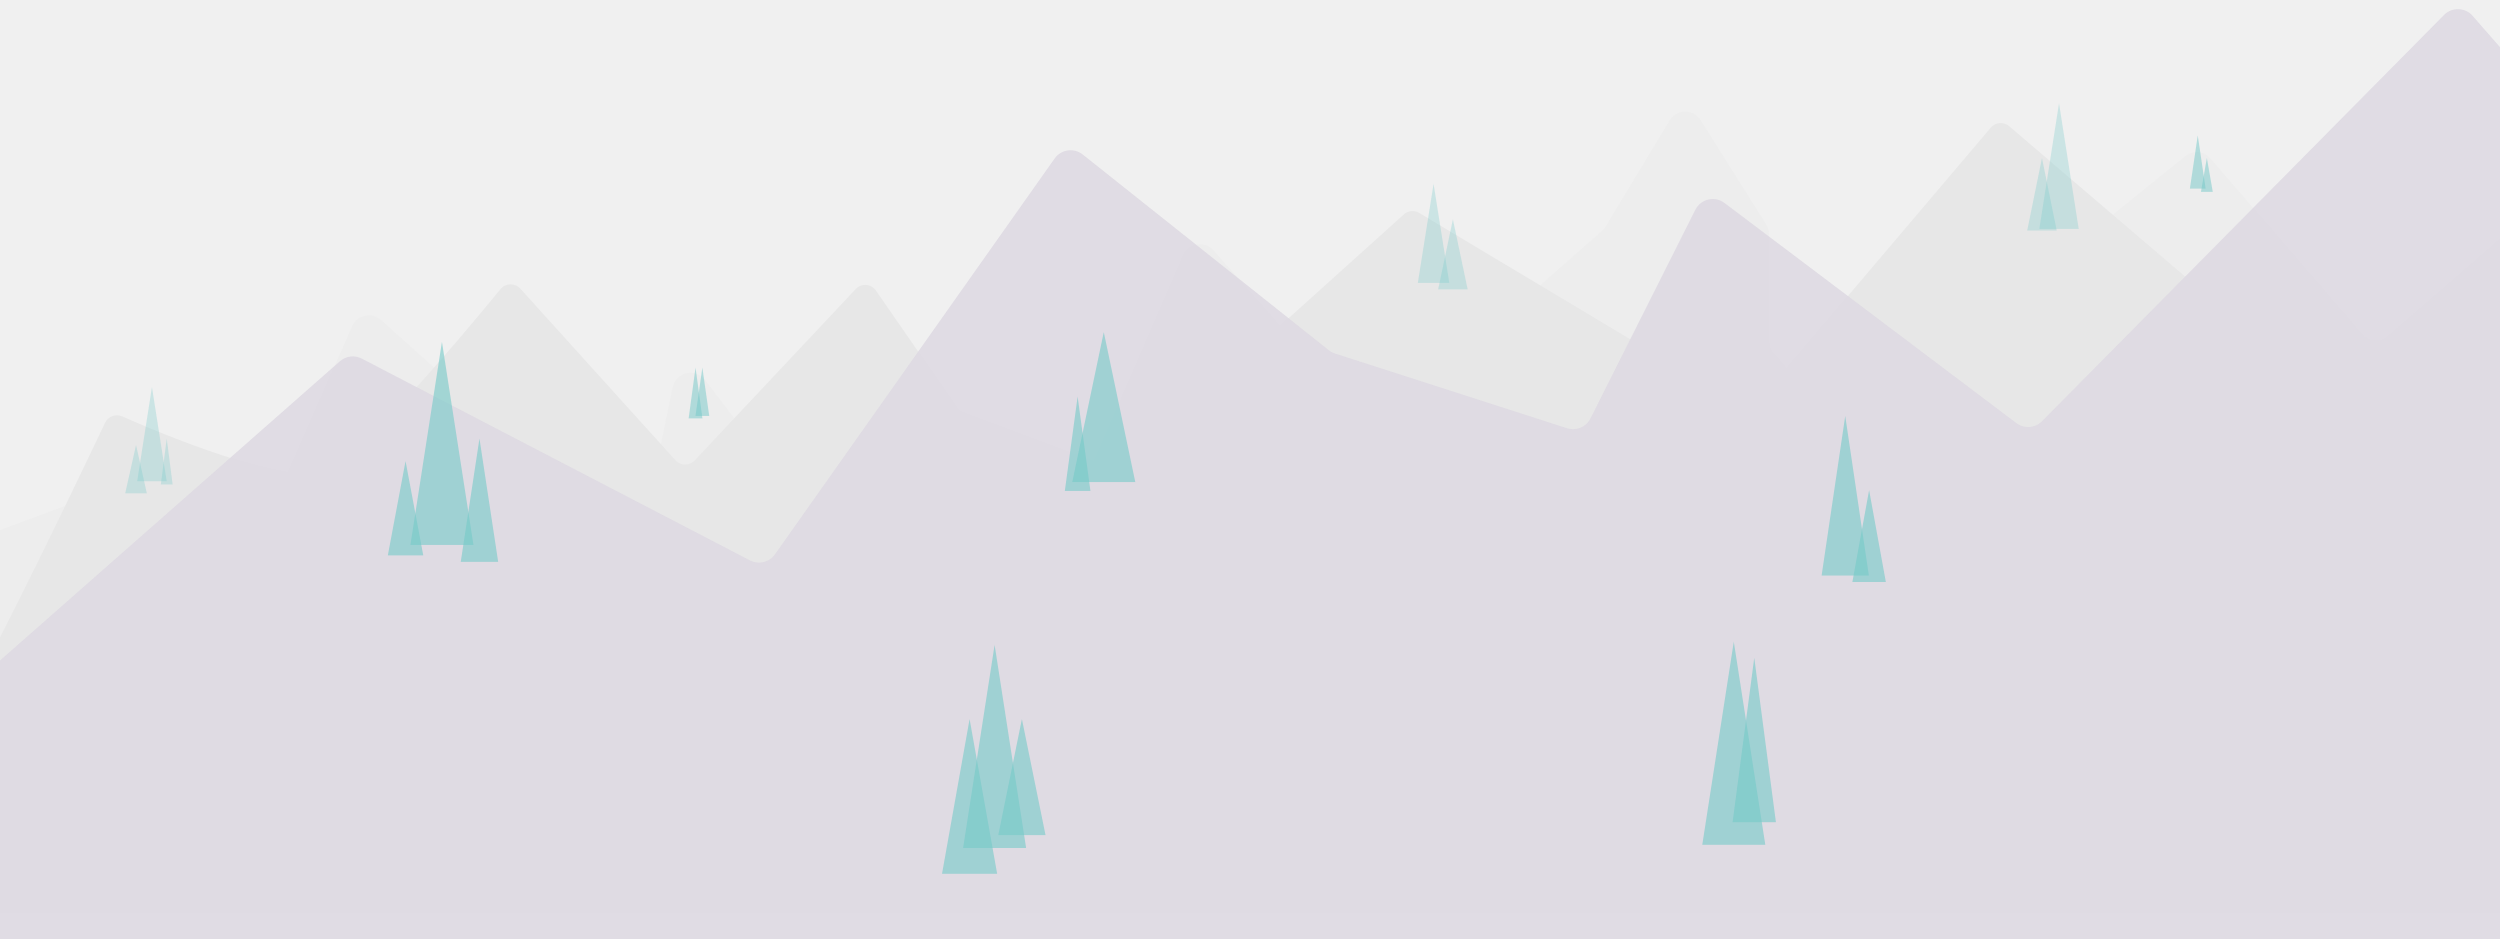
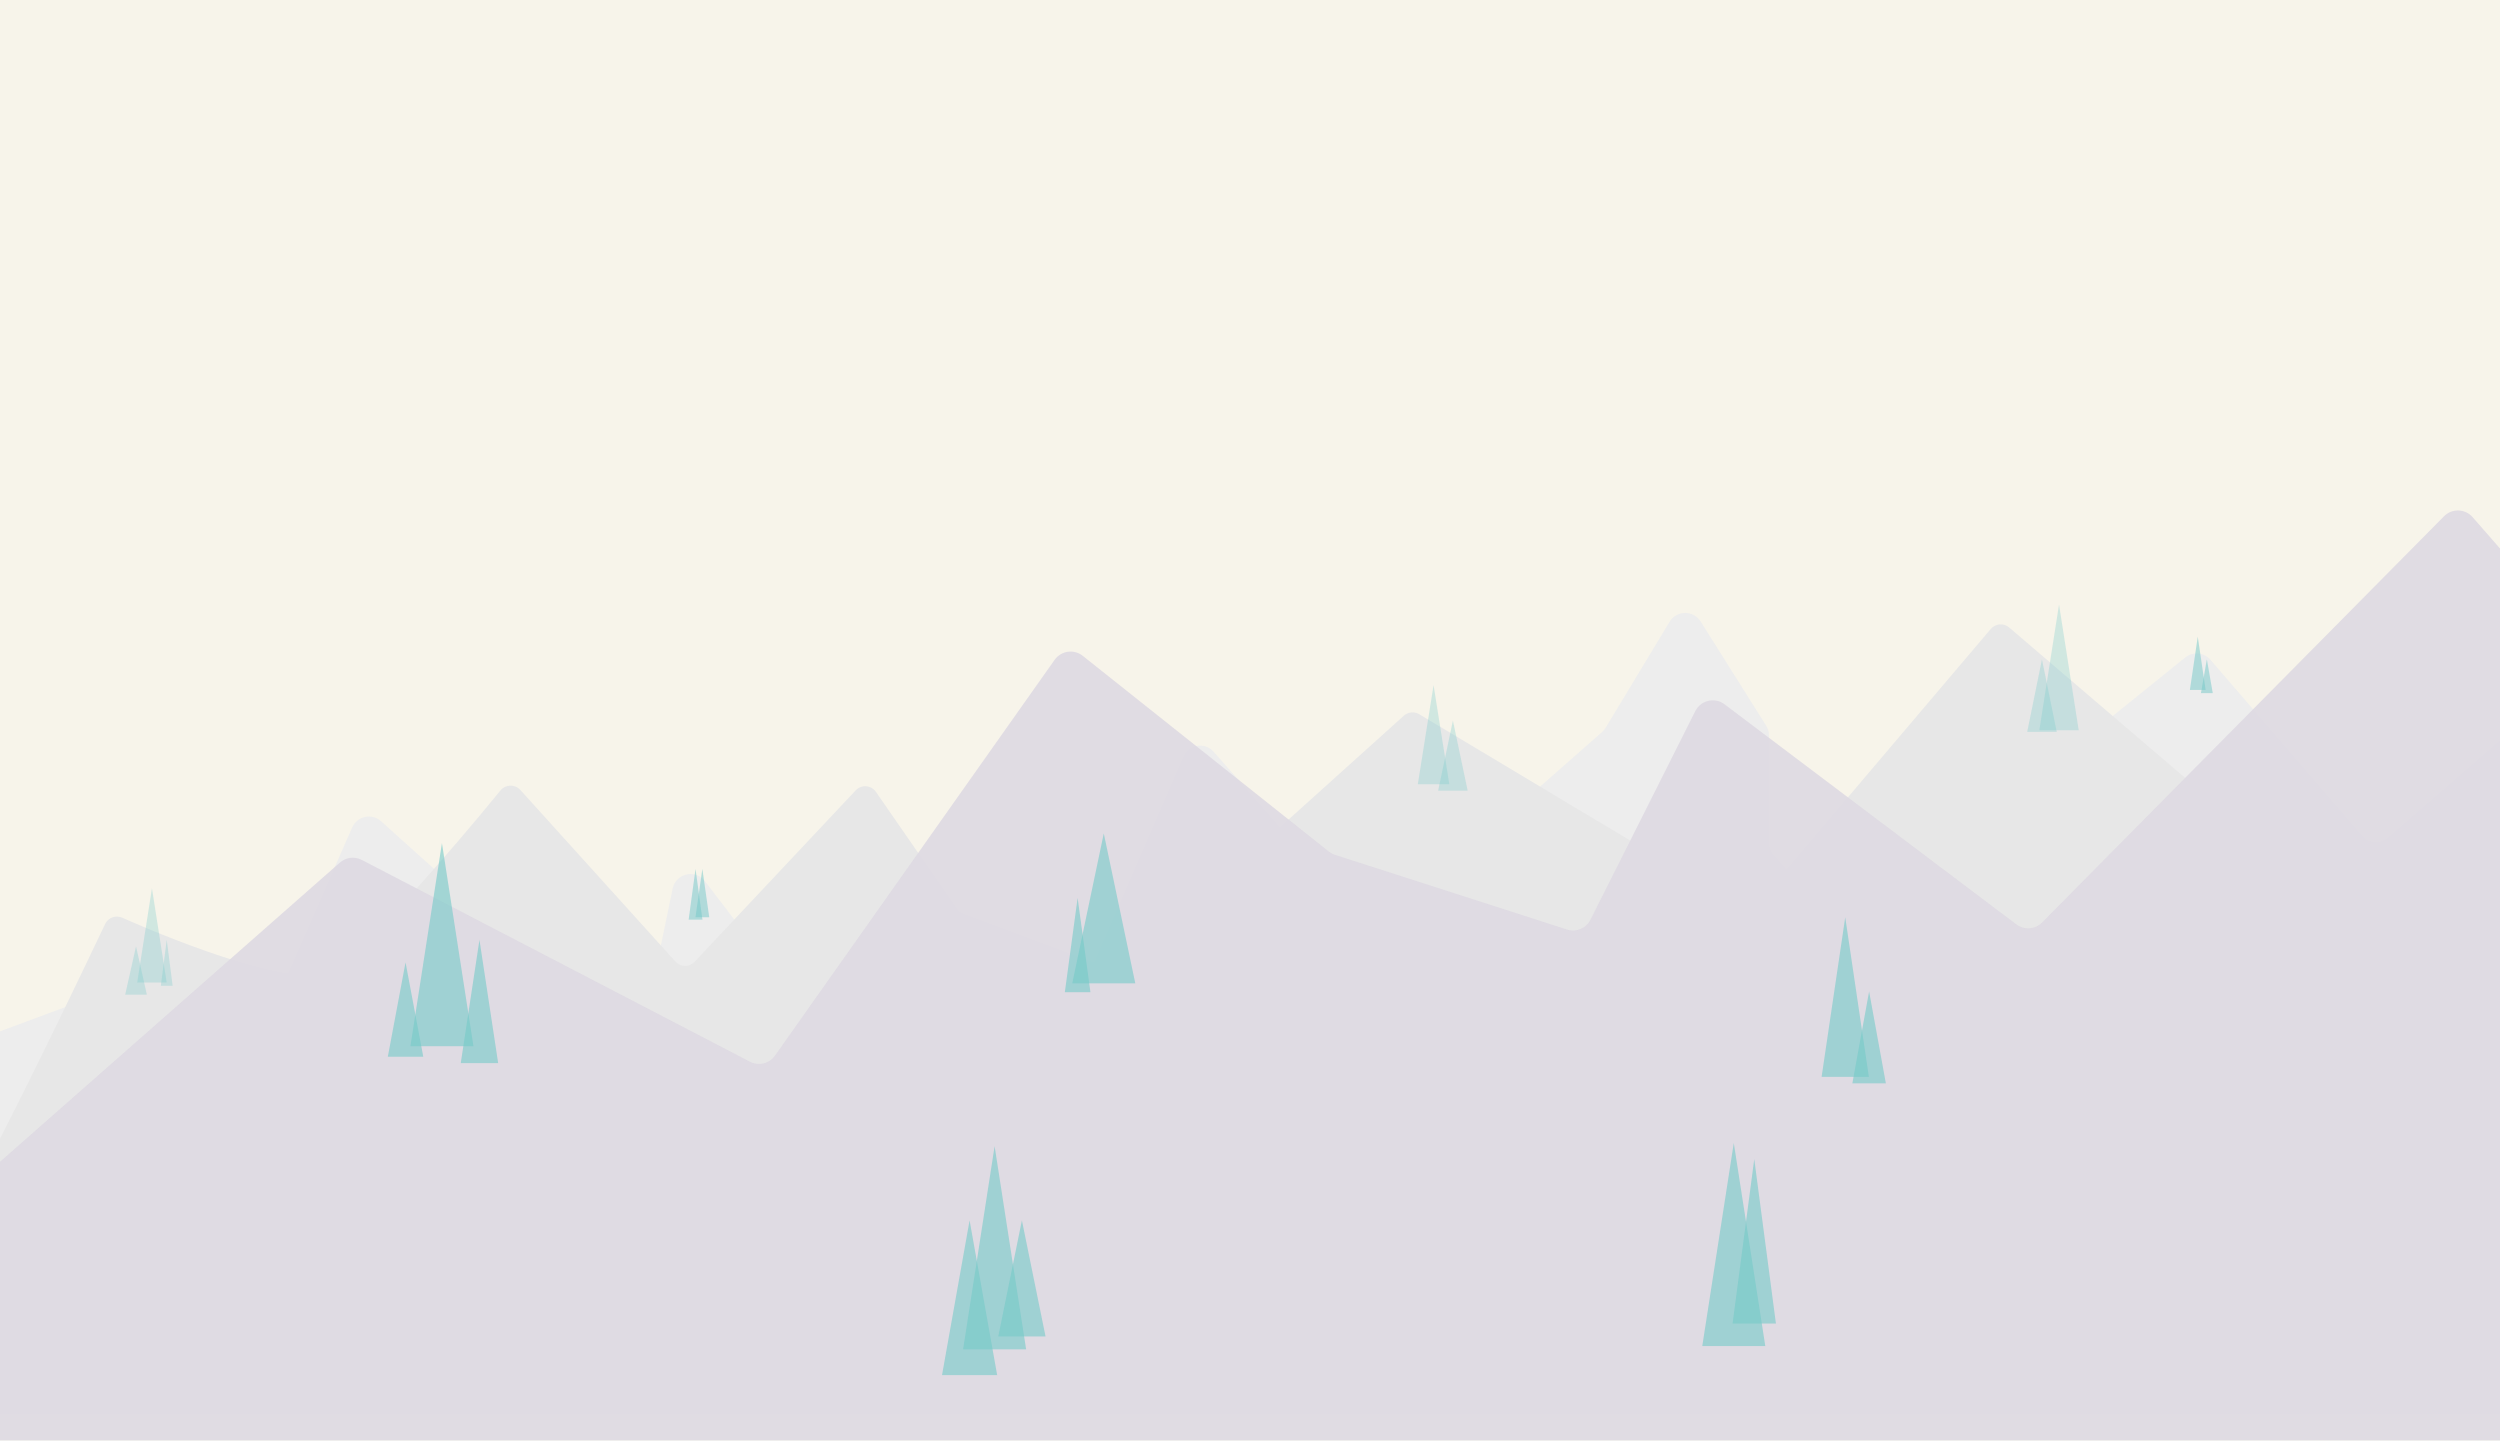
- <svg xmlns="http://www.w3.org/2000/svg" viewBox="0 0 1920 721" fill="none">
-   <path d="M74.097 379.521L-34.882 420.064C-40.364 422.103 -44 427.336 -44 433.185V603.669C-44 611.471 -37.622 617.768 -29.821 617.668L3229.67 575.916C3236.91 575.823 3242.89 570.213 3243.45 562.986L3263.12 306.121C3263.32 303.503 3262.78 300.881 3261.56 298.555L3137.57 61.879C3133.52 54.152 3123.47 51.969 3116.58 57.319L2813.85 292.462C2807.23 297.601 2797.61 295.818 2793.28 288.649L2696.22 128.123C2691.27 119.927 2679.73 119.015 2673.55 126.331L2395.14 455.835C2391.99 459.564 2387.12 461.382 2382.3 460.633L2152.01 424.871C2146.49 424.012 2142 419.945 2140.6 414.528L2103.28 269.606C2102.92 268.175 2102.32 266.811 2101.53 265.566L2011.89 125.104C2007.29 117.901 1997.37 116.461 1990.91 122.059L1833.86 258.248C1828.01 263.323 1819.14 262.68 1814.08 256.812L1697.61 121.705C1692.67 115.981 1684.09 115.207 1678.21 119.956L1540.58 231.125C1539.23 232.217 1538.09 233.551 1537.23 235.058L1465.3 360.656C1460.52 368.986 1448.98 370.153 1442.64 362.945L1362.11 271.411C1359.86 268.856 1358.62 265.568 1358.62 262.164V179.857C1358.62 177.22 1357.88 174.637 1356.47 172.404L1306.09 92.29C1300.54 83.465 1287.64 83.584 1282.25 92.51L1233.1 173.971C1232.36 175.197 1231.44 176.302 1230.36 177.248L1065.21 322.577C1059.4 327.687 1050.55 327.119 1045.44 321.309L932.147 192.403C925.37 184.692 912.874 186.655 908.788 196.073L815.144 411.944C812.302 418.495 804.984 421.858 798.162 419.747L594.329 356.677C591.554 355.818 589.114 354.116 587.348 351.809L541.428 291.78C534.141 282.254 519.032 285.702 516.599 297.446L495.44 399.598C493.249 410.176 480.411 414.392 472.375 407.172L292.659 245.704C285.568 239.333 274.323 241.757 270.486 250.482L199.864 411.094C196.831 417.992 188.881 421.252 181.878 418.469L84.149 379.632C80.927 378.352 77.346 378.313 74.097 379.521Z" fill="#EDEDED" />
-   <path d="M80.715 324.654C45.769 398.377 -20.094 533.884 -41.118 564.322C-42.38 566.148 -43.127 568.289 -43.127 570.508V690.807C-43.127 696.33 -38.649 700.807 -33.127 700.807H3356.49C3362.01 700.807 3366.49 696.33 3366.49 690.807V132.182C3366.49 129.97 3365.75 127.821 3364.4 126.07L3298.67 40.932C3294.44 35.463 3286.08 35.822 3282.34 41.633L3152.33 243.739C3148.7 249.379 3140.66 249.92 3136.31 244.816L2962.63 41.069C2958.02 35.655 2949.39 36.655 2946.13 42.98L2748.07 427.886C2744.42 434.989 2734.32 435.151 2730.44 428.169L2586.88 169.903C2583.91 164.549 2576.86 163.105 2572.02 166.855L2330.82 353.678C2325.66 357.67 2318.13 355.742 2315.53 349.765L2224.39 140.517C2221.79 134.551 2214.28 132.616 2209.12 136.586L1889.55 382.6C1885.8 385.484 1880.54 385.35 1876.95 382.278L1543.03 96.907C1538.82 93.31 1532.49 93.817 1528.91 98.039L1349.68 309.269C1346.52 312.999 1341.12 313.892 1336.92 311.379L1089.97 163.52C1086.2 161.264 1081.4 161.73 1078.14 164.669L864.03 357.488C861.26 359.983 857.332 360.73 853.84 359.426L739.737 316.832C737.824 316.118 736.175 314.835 735.012 313.155L672.693 223.135C669.07 217.901 661.543 217.34 657.184 221.979L533.462 353.64C529.46 357.899 522.674 357.833 518.756 353.497L399.602 221.659C395.479 217.097 388.259 217.295 384.37 222.059C346.371 268.598 276.752 349.5 252.124 361.547C227.457 373.614 141.511 340.957 93.961 319.819C88.947 317.59 83.065 319.695 80.715 324.654Z" fill="#E7E7E7" />
-   <path d="M261.033 277.456L-38.038 540.738C-41.273 543.585 -43.127 547.687 -43.127 551.997V718C-43.127 726.284 -36.411 733 -28.127 733H3293.84C3302.13 733 3308.84 726.284 3308.84 718V338.409C3308.84 334.809 3307.55 331.33 3305.2 328.605L3036.1 16.983C3029.11 8.894 3016.15 10.497 3011.35 20.043L2903.92 233.514C2900.64 240.02 2893.17 243.234 2886.2 241.134L2682.93 179.943C2675.68 177.763 2667.95 181.316 2664.89 188.231L2563.52 417.042C2559.33 426.506 2547.04 428.98 2539.51 421.874L2389.43 280.189C2383.74 274.814 2374.89 274.706 2369.03 279.892C2324.33 319.407 2247.17 381.929 2229.09 374.27C2210.15 366.251 2007.6 136.94 1898.99 12.191C1893.26 5.608 1883.15 5.292 1877.01 11.496L1568.26 323.507C1562.98 328.845 1554.57 329.454 1548.57 324.932L1324.43 155.877C1316.95 150.239 1306.2 152.752 1301.99 161.118L1221.49 321.346C1218.17 327.955 1210.53 331.157 1203.49 328.89L1025.26 271.504C1023.54 270.95 1021.93 270.09 1020.52 268.965L831.534 118.667C824.789 113.302 814.92 114.712 809.947 121.751L595.161 425.741C590.833 431.867 582.646 433.854 575.991 430.394L277.863 275.406C272.368 272.549 265.681 273.364 261.033 277.456Z" fill="#DED9E2" fill-opacity="0.9" />
-   <path d="M339.407 262.493L363.61 418.503H315.204L339.407 262.493Z" fill="#75C9C8" fill-opacity="0.6" />
-   <path d="M368.228 336.784L382.598 431.504H353.857L368.228 336.784Z" fill="#75C9C8" fill-opacity="0.6" />
-   <path d="M827.617 304.591L837.45 377.025H817.785L827.617 304.591Z" fill="#75C9C8" fill-opacity="0.6" />
-   <path d="M539.407 282.304L544.701 319.449H534.113L539.407 282.304Z" fill="#75C9C8" fill-opacity="0.5" />
-   <path d="M534.167 282.304L539.462 321.307H528.873L534.167 282.304Z" fill="#75C9C8" fill-opacity="0.5" />
-   <path d="M847.704 255.064L871.908 370.215H823.501L847.704 255.064Z" fill="#75C9C8" fill-opacity="0.6" />
-   <path d="M744.648 552.226L765.826 671.091H723.47L744.648 552.226Z" fill="#75C9C8" fill-opacity="0.6" />
-   <path d="M763.862 495.27L788.065 651.28H739.658L763.862 495.27Z" fill="#75C9C8" fill-opacity="0.6" />
-   <path d="M784.822 552.226L802.975 641.375H766.67L784.822 552.226Z" fill="#75C9C8" fill-opacity="0.6" />
-   <path d="M1331.55 492.794L1355.75 648.804H1307.34L1331.55 492.794Z" fill="#75C9C8" fill-opacity="0.6" />
-   <path d="M1347.27 505.176L1363.91 631.47H1330.63L1347.27 505.176Z" fill="#75C9C8" fill-opacity="0.6" />
-   <path d="M1435.48 376.405L1448.34 446.981H1422.62L1435.48 376.405Z" fill="#75C9C8" fill-opacity="0.6" />
-   <path d="M1417.14 319.449L1435.29 442.029H1398.99L1417.14 319.449Z" fill="#75C9C8" fill-opacity="0.6" />
-   <path d="M1694.87 121.341L1699.41 147.343H1690.33L1694.87 121.341Z" fill="#75C9C8" fill-opacity="0.5" />
-   <path d="M1687.88 104.007L1693.93 144.867H1681.83L1687.88 104.007Z" fill="#75C9C8" fill-opacity="0.5" />
-   <path d="M1568.23 121.341L1579.58 177.059H1556.88L1568.23 121.341Z" fill="#75C9C8" fill-opacity="0.3" />
-   <path d="M1581.33 79.243L1596.46 175.821H1566.2L1581.33 79.243Z" fill="#75C9C8" fill-opacity="0.3" />
-   <path d="M1100.98 141.152L1113.08 217.3H1088.88L1100.98 141.152Z" fill="#75C9C8" fill-opacity="0.3" />
-   <path d="M1115.83 168.392L1127.17 222.253H1104.48L1115.83 168.392Z" fill="#75C9C8" fill-opacity="0.3" />
-   <path d="M116.699 297.162L128.044 369.595H105.354L116.699 297.162Z" fill="#75C9C8" fill-opacity="0.3" />
-   <path d="M104.472 341.737L112.792 378.882H96.152L104.472 341.737Z" fill="#75C9C8" fill-opacity="0.3" />
-   <path d="M128.053 336.784L132.591 372.072H123.515L128.053 336.784Z" fill="#75C9C8" fill-opacity="0.3" />
-   <path d="M311.459 354.118L325.073 426.552H297.845L311.459 354.118Z" fill="#75C9C8" fill-opacity="0.6" />
+ <svg xmlns="http://www.w3.org/2000/svg" width="1920" height="1106" viewBox="0 0 1920 1106" fill="none">
+   <g clip-path="url(#clip0)">
+     <rect width="1920" height="1106" fill="#F7F4EA" />
+     <path d="M74.097 764.521L-34.882 805.064C-40.364 807.103 -44 812.336 -44 818.185V988.669C-44 996.471 -37.622 1002.77 -29.821 1002.67L3229.67 960.916C3236.91 960.823 3242.89 955.213 3243.45 947.986L3263.12 691.121C3263.32 688.503 3262.78 685.881 3261.56 683.555L3137.57 446.879C3133.52 439.152 3123.47 436.969 3116.58 442.319L2813.85 677.462C2807.23 682.601 2797.61 680.818 2793.28 673.649L2696.22 513.123C2691.27 504.927 2679.73 504.015 2673.55 511.331L2395.14 840.835C2391.99 844.564 2387.12 846.382 2382.3 845.633L2152.01 809.871C2146.49 809.012 2142 804.945 2140.6 799.528L2103.28 654.606C2102.92 653.175 2102.32 651.811 2101.53 650.566L2011.89 510.104C2007.29 502.901 1997.37 501.461 1990.91 507.059L1833.86 643.248C1828.01 648.323 1819.14 647.68 1814.08 641.812L1697.61 506.705C1692.67 500.981 1684.09 500.207 1678.21 504.956L1540.58 616.125C1539.23 617.217 1538.09 618.551 1537.23 620.058L1465.3 745.656C1460.52 753.986 1448.98 755.153 1442.64 747.945L1362.11 656.411C1359.86 653.856 1358.62 650.568 1358.62 647.164V564.857C1358.62 562.22 1357.88 559.637 1356.47 557.404L1306.09 477.29C1300.54 468.465 1287.64 468.584 1282.25 477.51L1233.1 558.971C1232.36 560.197 1231.44 561.302 1230.36 562.248L1065.21 707.577C1059.4 712.687 1050.55 712.119 1045.44 706.309L932.147 577.403C925.37 569.692 912.874 571.655 908.788 581.073L815.144 796.944C812.302 803.495 804.984 806.858 798.162 804.747L594.329 741.677C591.554 740.818 589.114 739.116 587.348 736.809L541.428 676.78C534.141 667.254 519.032 670.702 516.599 682.446L495.44 784.598C493.249 795.176 480.411 799.392 472.375 792.172L292.659 630.704C285.568 624.333 274.323 626.757 270.486 635.482L199.864 796.094C196.831 802.992 188.881 806.252 181.878 803.469L84.149 764.632C80.927 763.352 77.346 763.313 74.097 764.521Z" fill="#EDEDED" />
+     <path d="M80.715 709.654C45.769 783.377 -20.094 918.884 -41.118 949.322C-42.38 951.148 -43.127 953.289 -43.127 955.508V1075.81C-43.127 1081.33 -38.649 1085.81 -33.126 1085.81H3356.49C3362.01 1085.81 3366.49 1081.33 3366.49 1075.81V517.182C3366.49 514.97 3365.75 512.821 3364.4 511.07L3298.67 425.932C3294.44 420.463 3286.08 420.822 3282.34 426.633L3152.33 628.739C3148.7 634.379 3140.66 634.92 3136.31 629.816L2962.63 426.069C2958.02 420.655 2949.39 421.655 2946.13 427.98L2748.07 812.886C2744.42 819.989 2734.32 820.151 2730.44 813.169L2586.88 554.903C2583.91 549.549 2576.86 548.105 2572.02 551.855L2330.82 738.678C2325.66 742.67 2318.13 740.742 2315.53 734.765L2224.39 525.517C2221.79 519.551 2214.28 517.616 2209.12 521.586L1889.55 767.6C1885.8 770.484 1880.54 770.35 1876.95 767.278L1543.03 481.907C1538.82 478.31 1532.49 478.817 1528.91 483.039L1349.68 694.269C1346.52 697.999 1341.12 698.892 1336.92 696.379L1089.97 548.52C1086.2 546.264 1081.4 546.73 1078.14 549.669L864.03 742.488C861.26 744.983 857.332 745.73 853.84 744.426L739.737 701.832C737.824 701.118 736.175 699.835 735.012 698.155L672.693 608.135C669.07 602.901 661.543 602.34 657.184 606.979L533.462 738.64C529.46 742.899 522.674 742.833 518.756 738.497L399.602 606.659C395.479 602.097 388.259 602.295 384.37 607.059C346.371 653.598 276.752 734.5 252.124 746.547C227.457 758.614 141.511 725.957 93.961 704.819C88.947 702.59 83.065 704.695 80.715 709.654Z" fill="#E7E7E7" />
+     <path d="M261.033 662.456L-38.038 925.738C-41.273 928.585 -43.127 932.687 -43.127 936.997V1103C-43.127 1111.28 -36.411 1118 -28.126 1118H3293.84C3302.13 1118 3308.84 1111.28 3308.84 1103V723.409C3308.84 719.809 3307.55 716.33 3305.2 713.605L3036.1 401.983C3029.11 393.894 3016.15 395.497 3011.35 405.043L2903.92 618.514C2900.64 625.02 2893.17 628.234 2886.2 626.134L2682.93 564.943C2675.68 562.763 2667.95 566.316 2664.89 573.231L2563.52 802.042C2559.33 811.506 2547.04 813.98 2539.51 806.874L2389.43 665.189C2383.74 659.814 2374.89 659.706 2369.03 664.892C2324.33 704.407 2247.17 766.929 2229.09 759.27C2210.15 751.251 2007.6 521.94 1898.99 397.191C1893.26 390.608 1883.15 390.292 1877.01 396.496L1568.26 708.507C1562.98 713.845 1554.57 714.454 1548.57 709.932L1324.43 540.877C1316.95 535.239 1306.2 537.752 1301.99 546.118L1221.49 706.346C1218.17 712.955 1210.53 716.157 1203.49 713.89L1025.26 656.504C1023.54 655.95 1021.93 655.09 1020.52 653.965L831.534 503.667C824.789 498.302 814.92 499.712 809.947 506.751L595.161 810.741C590.833 816.867 582.646 818.854 575.991 815.394L277.863 660.406C272.368 657.549 265.681 658.364 261.033 662.456Z" fill="#DED9E2" fill-opacity="0.9" />
+     <path d="M339.407 647.493L363.61 803.503H315.204L339.407 647.493Z" fill="#75C9C8" fill-opacity="0.6" />
+     <path d="M368.228 721.784L382.598 816.504H353.857L368.228 721.784Z" fill="#75C9C8" fill-opacity="0.6" />
+     <path d="M827.617 689.591L837.45 762.025H817.785L827.617 689.591Z" fill="#75C9C8" fill-opacity="0.6" />
+     <path d="M539.407 667.304L544.701 704.449H534.113L539.407 667.304Z" fill="#75C9C8" fill-opacity="0.5" />
+     <path d="M534.167 667.304L539.462 706.307H528.873L534.167 667.304Z" fill="#75C9C8" fill-opacity="0.5" />
+     <path d="M847.704 640.064L871.908 755.215H823.501L847.704 640.064Z" fill="#75C9C8" fill-opacity="0.6" />
+     <path d="M744.648 937.226L765.826 1056.09H723.47L744.648 937.226Z" fill="#75C9C8" fill-opacity="0.6" />
+     <path d="M763.862 880.27L788.065 1036.28H739.658L763.862 880.27Z" fill="#75C9C8" fill-opacity="0.6" />
+     <path d="M784.822 937.226L802.975 1026.38H766.67L784.822 937.226Z" fill="#75C9C8" fill-opacity="0.6" />
+     <path d="M1331.55 877.794L1355.75 1033.8H1307.34L1331.55 877.794Z" fill="#75C9C8" fill-opacity="0.6" />
+     <path d="M1347.27 890.176L1363.91 1016.47H1330.63L1347.27 890.176Z" fill="#75C9C8" fill-opacity="0.6" />
+     <path d="M1435.48 761.405L1448.34 831.981H1422.62L1435.48 761.405Z" fill="#75C9C8" fill-opacity="0.6" />
+     <path d="M1417.14 704.449L1435.29 827.029H1398.99L1417.14 704.449Z" fill="#75C9C8" fill-opacity="0.6" />
+     <path d="M1694.87 506.341L1699.41 532.343H1690.33L1694.87 506.341Z" fill="#75C9C8" fill-opacity="0.5" />
+     <path d="M1687.88 489.007L1693.93 529.867H1681.83L1687.88 489.007Z" fill="#75C9C8" fill-opacity="0.5" />
+     <path d="M1568.23 506.341L1579.58 562.059H1556.88L1568.23 506.341Z" fill="#75C9C8" fill-opacity="0.3" />
+     <path d="M1581.33 464.243L1596.46 560.821H1566.2L1581.33 464.243Z" fill="#75C9C8" fill-opacity="0.3" />
+     <path d="M1100.98 526.152L1113.08 602.3H1088.88L1100.98 526.152Z" fill="#75C9C8" fill-opacity="0.3" />
+     <path d="M1115.83 553.392L1127.17 607.253H1104.48L1115.83 553.392Z" fill="#75C9C8" fill-opacity="0.3" />
+     <path d="M116.699 682.162L128.044 754.595H105.354L116.699 682.162Z" fill="#75C9C8" fill-opacity="0.3" />
+     <path d="M104.472 726.737L112.792 763.882H96.152L104.472 726.737Z" fill="#75C9C8" fill-opacity="0.3" />
+     <path d="M128.053 721.784L132.591 757.072H123.515L128.053 721.784Z" fill="#75C9C8" fill-opacity="0.3" />
+     <path d="M311.459 739.118L325.073 811.552H297.845L311.459 739.118Z" fill="#75C9C8" fill-opacity="0.6" />
+   </g>
+   <defs>
+     <clipPath id="clip0">
+       <rect width="1920" height="1106" fill="white" />
+     </clipPath>
+   </defs>
</svg>
